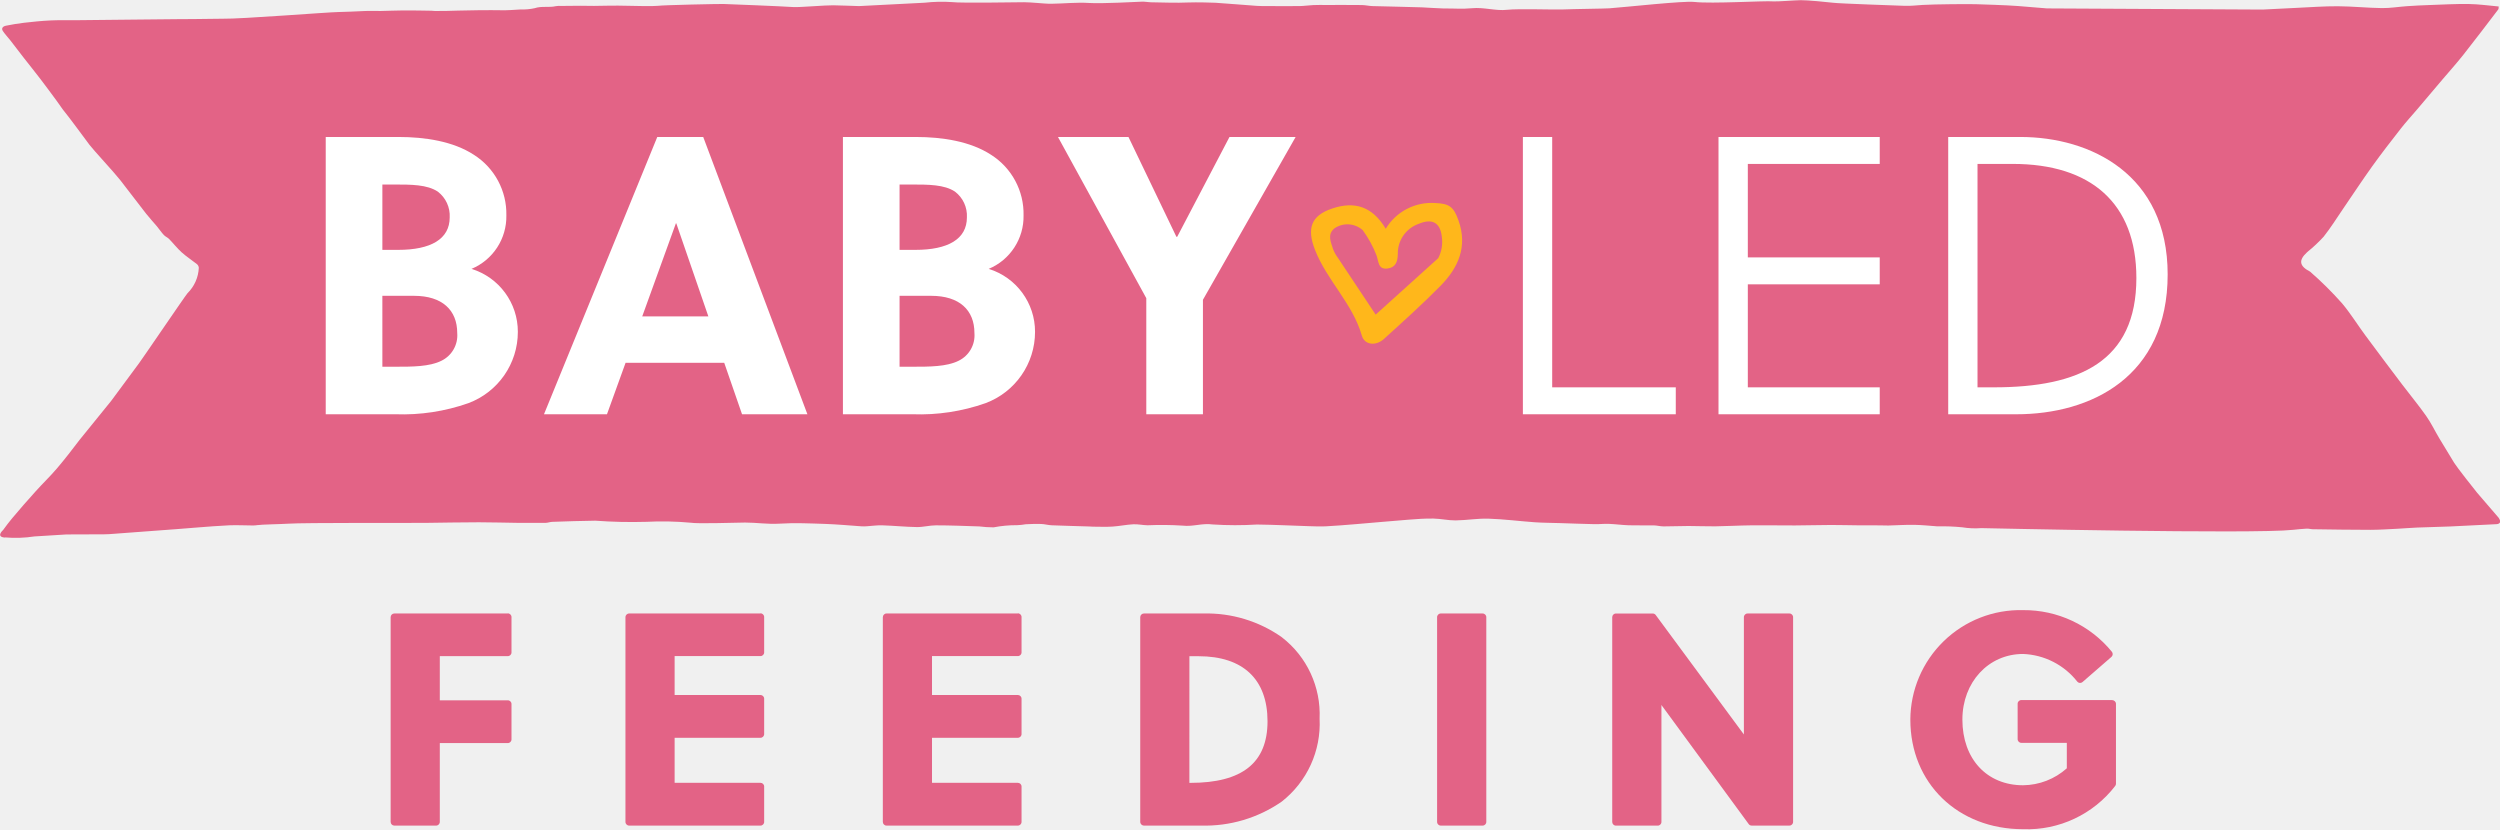
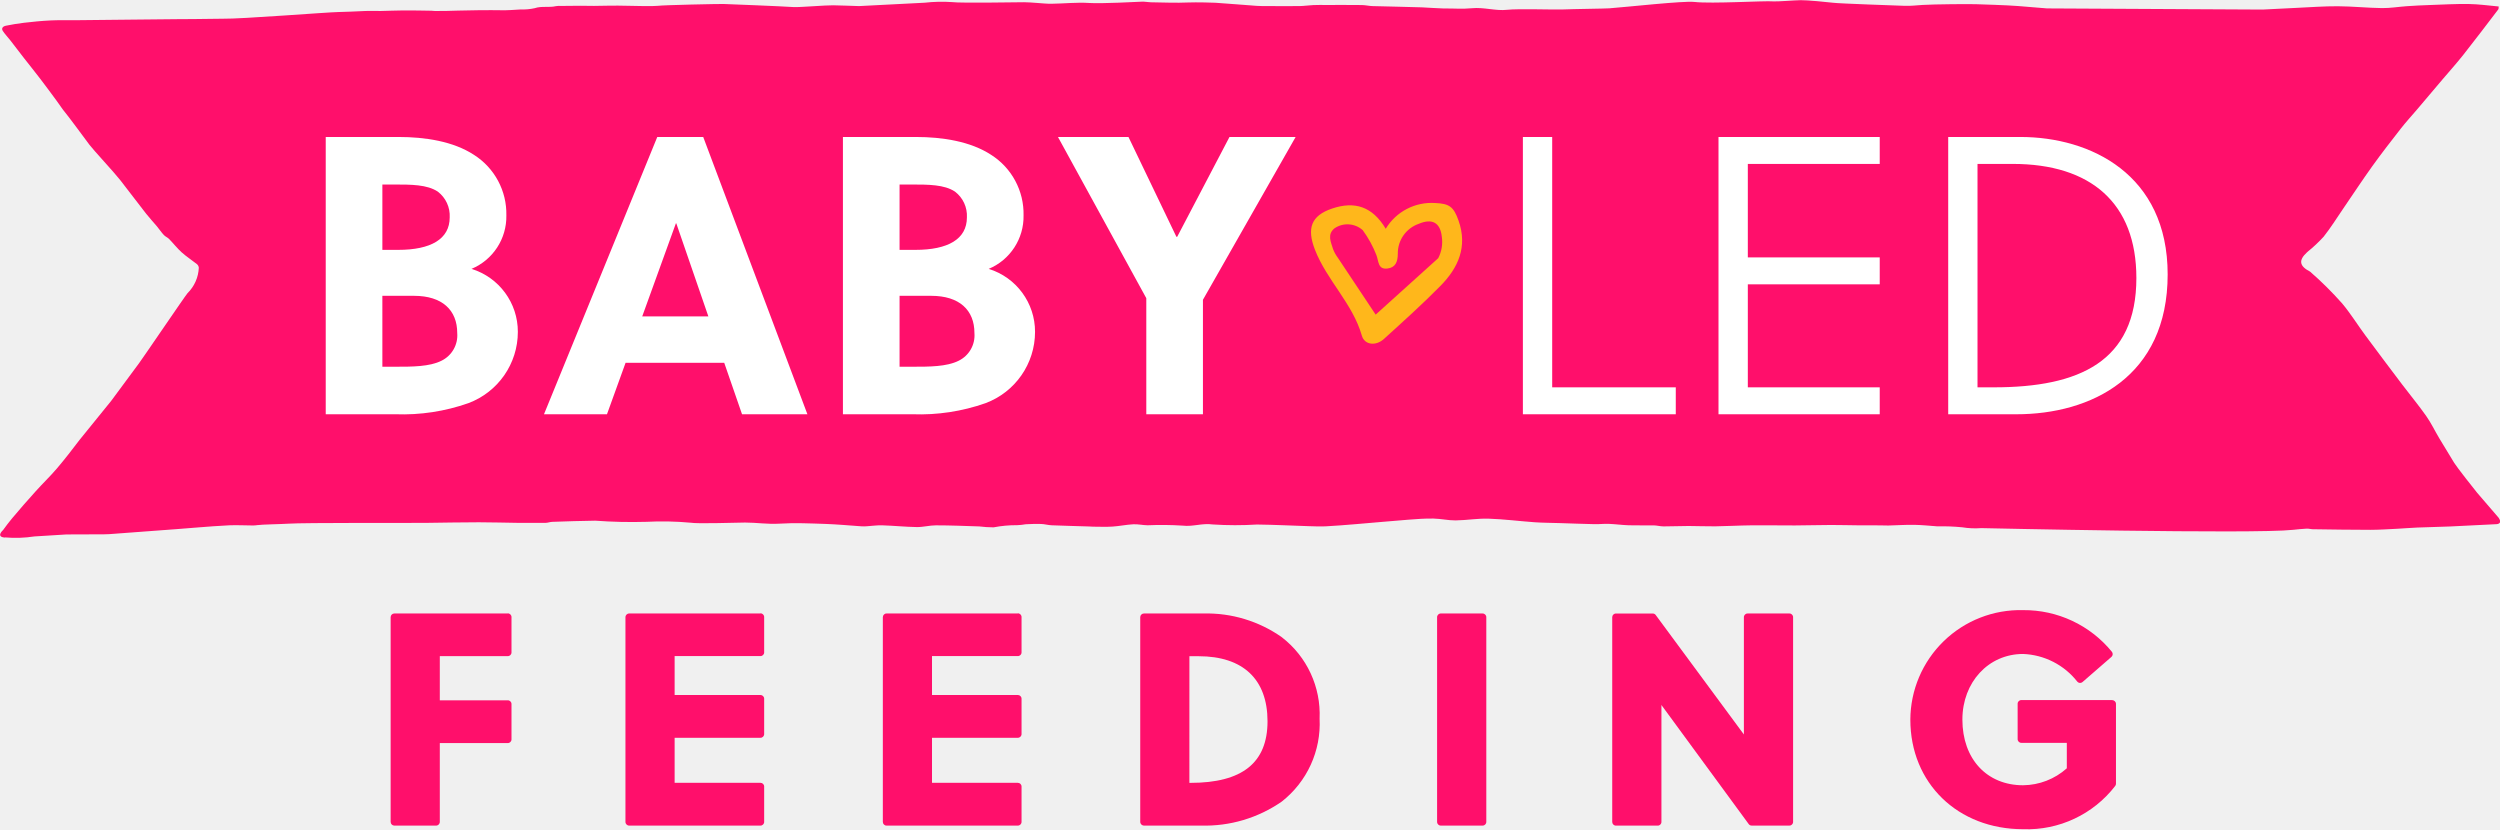
<svg xmlns="http://www.w3.org/2000/svg" width="270.484" height="89.697" viewBox="0 0 270.484 89.697">
  <g id="Group_161" data-name="Group 161" transform="translate(-395.516 -12689.667)">
-     <path id="Path_69" data-name="Path 69" d="M396.057,12747.811a13.322,13.322,0,0,0,3.181-.105l3.476-.215c1.077-.01,2.154-.007,3.232-.012.461,0,.923.012,1.379-.02,1.534-.105,3.066-.228,4.6-.343.926-.069,1.851-.135,2.774-.206.72-.055,1.44-.12,2.159-.172,1.157-.085,2.313-.188,3.473-.237.842-.032,1.688.014,2.535.019a2.822,2.822,0,0,0,.489-.038c.452-.073,2.688-.107,3.348-.156,1.564-.117,13.964-.073,14.743-.085,1.965-.025,3.926-.064,5.889-.067,1.443,0,2.885.049,4.324.065q1.432.016,2.863,0c.246,0,.49-.1.735-.111,1.553-.051,3.109-.109,4.662-.127a53.613,53.613,0,0,0,5.532.124,33.139,33.139,0,0,1,4.751.093c.9.144,4.861-.015,5.926-.015,1.232,0,2.454.2,3.712.121,1.655-.106,3.33-.026,4.994.029,1.308.046,2.612.172,3.913.26a4.508,4.508,0,0,0,.551-.008c.57-.034,1.138-.125,1.706-.1,1.232.039,2.464.168,3.7.187.687.013,1.374-.186,2.062-.186,1.566,0,3.13.067,4.7.117a13,13,0,0,0,1.549.1,12.947,12.947,0,0,1,2.553-.235,6.575,6.575,0,0,0,.931-.1c.55-.028,1.1-.049,1.655-.031.381.013.756.124,1.136.142,1.34.054,2.682.086,4.021.128.157.007.317.023.476.023.692,0,1.389.037,2.079-.009.755-.047,1.506-.21,2.261-.25.512-.026,1.035.1,1.551.107a35.7,35.7,0,0,1,3.787.038c1.108.136,2.117-.289,3.261-.126a37.708,37.708,0,0,0,4.792.007c1.875.024,3.746.121,5.617.179.611.018,1.222.045,1.829.016,1.082-.058,2.161-.146,3.241-.235,1.911-.158,3.825-.337,5.739-.486.883-.069,1.769-.135,2.654-.119.8.015,1.607.206,2.409.2,1.184-.015,2.371-.225,3.551-.189,1.679.054,3.349.271,5.027.391.906.061,1.814.059,2.72.09,1.24.038,2.479.088,3.722.114.517.014,1.034-.054,1.551-.032.723.027,1.44.13,2.165.153.9.026,1.8,0,2.7.011.358.007.712.11,1.068.11.9,0,1.8-.042,2.7-.044.96,0,1.918.049,2.88.037,1.289-.016,2.582-.095,3.875-.107,1.581-.018,3.163.016,4.747.011,1.3-.007,2.595-.045,3.9-.05.965,0,1.933.028,2.9.036.827.007,1.656,0,2.482.006.279,0,.557.022.834.016.93-.022,1.861-.089,2.789-.074.841.015,1.683.1,2.522.165a21.805,21.805,0,0,1,2.667.1,8.714,8.714,0,0,0,2.077.09s29.407.662,33.724.185c.486-.054.986-.1,1.483-.129.213-.011.434.063.648.065,2.075.03,4.152.065,6.227.065.973,0,1.952-.07,2.926-.117.717-.036,1.435-.1,2.149-.13,1.194-.049,2.387-.067,3.579-.118,1.646-.072,3.292-.165,4.936-.245,0,0,.8.032.287-.709-.771-.9-1.546-1.789-2.314-2.689-.257-.3-2.223-2.809-2.478-3.229-.537-.9-1.094-1.786-1.632-2.687-.477-.8-.871-1.638-1.409-2.4-.8-1.141-1.707-2.225-2.551-3.343q-2.016-2.657-4-5.336c-.854-1.154-1.607-2.377-2.53-3.484a37.738,37.738,0,0,0-3.478-3.45c-1.165-.6-1.269-1.229-.334-2.087.034-.029.066-.06.1-.089a15.661,15.661,0,0,0,1.7-1.6c.757-.954,1.4-1.983,2.081-2.985,1.059-1.546,2.083-3.107,3.173-4.629.995-1.386,2.045-2.738,3.1-4.088.569-.725,1.2-1.412,1.8-2.117l2.692-3.18c.756-.892,1.544-1.764,2.267-2.679,1.282-1.623,2.525-3.268,3.778-4.909.06-.081.034-.214.05-.324-1.111-.1-2.167-.252-3.23-.267-1.4-.021-2.806.059-4.208.109-.832.026-1.663.07-2.489.126-.9.062-1.8.218-2.7.207-1.595-.022-3.184-.191-4.778-.2-1.506-.007-3.012.108-4.518.178q-1.81.083-3.62.181l-23.321-.125q-1.548-.127-3.1-.255c-1.2-.1-4.244-.187-4.568-.2-.679-.028-4.564,0-5.823.081-.627.039-1.26.116-1.883.095-.786-.029-7.091-.243-7.743-.33-.527-.072-2.877-.29-3.526-.281-.619.007-2.593.164-2.958.131-.989-.087-6.643.276-8.564.059-1.156-.134-7.313.552-9.2.69-.449.035-3.846.073-5.089.125-.851.034-4.8-.1-5.972.036-1.207.14-2.51-.3-3.818-.169-1,.1-2.023.011-3.037.025-.375,0-1.945-.106-2.355-.122-1.785-.06-3.571-.084-5.357-.136-.38-.012-.76-.109-1.14-.113-1.287-.017-2.582-.007-3.874-.007-.459,0-.92-.01-1.379.011-.5.022-.988.1-1.485.107-1.123.018-2.244,0-3.367,0-.41,0-.821.01-1.229-.02-1.506-.108-3.01-.237-4.515-.339-.187-.015-2.1-.065-2.9-.03-1.361.061-2.733,0-4.1-.021-.309-.007-.618-.079-.923-.067-.547.017-4.348.23-5.718.143-1.354-.089-2.723.066-4.087.083-.54.01-1.08-.06-1.623-.092-.448-.029-.9-.075-1.348-.073-.3,0-6.977.108-7.753-.011a16.629,16.629,0,0,0-3.016.064c-.431.018-7,.368-7.091.365-.927-.028-1.858-.069-2.786-.086-.8-.016-3.714.234-4.289.192-1.235-.086-7.033-.317-7.585-.334-.422-.014-6.6.116-7.111.2-.307.052-2.653.021-3.379-.007-.973-.042-3.321.016-3.524.015-.5-.006-.994-.018-1.491-.015-.687,0-1.371.011-2.059.019a2.428,2.428,0,0,0-.554.02c-.757.181-1.552-.034-2.32.225a5.8,5.8,0,0,1-1.477.133c-.718.038-1.438.107-2.154.087-.973-.027-4.109.011-4.611.038-.843.044-1.694.035-2.542.044-.123,0-.249-.026-.373-.029-1.005-.015-2.015-.038-3.024-.032-.819,0-1.635.049-2.455.059-.594.013-1.192-.029-1.786.006-.53.031-2.431.106-2.851.11-1.03.011-10.574.762-12.425.721-.413-.009-3.364.057-4.424.043-.745-.008-9.724.113-11.545.119-.913.006-1.83-.02-2.742.026-.949.046-1.892.142-2.833.251-.656.076-1.3.188-1.951.317-.322.063-.537.273-.335.577.23.35.537.658.8,1,.5.64.986,1.287,1.486,1.929.59.758,1.2,1.506,1.781,2.269.606.79,1.192,1.593,1.783,2.394.3.4.56.829.886,1.215.31.364,2.049,2.715,2.637,3.507.378.51,2.677,2.988,3.313,3.8.947,1.213,1.867,2.44,2.814,3.65.368.471.784.909,1.17,1.37.253.309.475.641.747.937.155.167.406.26.565.425.47.482.878,1.014,1.379,1.463s1.1.834,1.638,1.264a.568.568,0,0,1,.2.388,4.1,4.1,0,0,1-1.219,2.75c-.284.325-4.776,6.943-5.235,7.563-1.011,1.366-2.015,2.737-3.034,4.1l-3.41,4.208c-.791,1.047-1.6,2.088-2.453,3.092-.723.847-1.539,1.628-2.284,2.457-.88.973-1.745,1.96-2.582,2.961-.328.389-.627.795-.957,1.244,0,0-.852.751.22.82" fill="#e36386" fill-rule="evenodd" />
+     <path id="Path_69" data-name="Path 69" d="M396.057,12747.811a13.322,13.322,0,0,0,3.181-.105l3.476-.215c1.077-.01,2.154-.007,3.232-.012.461,0,.923.012,1.379-.02,1.534-.105,3.066-.228,4.6-.343.926-.069,1.851-.135,2.774-.206.72-.055,1.44-.12,2.159-.172,1.157-.085,2.313-.188,3.473-.237.842-.032,1.688.014,2.535.019a2.822,2.822,0,0,0,.489-.038c.452-.073,2.688-.107,3.348-.156,1.564-.117,13.964-.073,14.743-.085,1.965-.025,3.926-.064,5.889-.067,1.443,0,2.885.049,4.324.065q1.432.016,2.863,0c.246,0,.49-.1.735-.111,1.553-.051,3.109-.109,4.662-.127a53.613,53.613,0,0,0,5.532.124,33.139,33.139,0,0,1,4.751.093c.9.144,4.861-.015,5.926-.015,1.232,0,2.454.2,3.712.121,1.655-.106,3.33-.026,4.994.029,1.308.046,2.612.172,3.913.26a4.508,4.508,0,0,0,.551-.008c.57-.034,1.138-.125,1.706-.1,1.232.039,2.464.168,3.7.187.687.013,1.374-.186,2.062-.186,1.566,0,3.13.067,4.7.117a13,13,0,0,0,1.549.1,12.947,12.947,0,0,1,2.553-.235,6.575,6.575,0,0,0,.931-.1c.55-.028,1.1-.049,1.655-.031.381.013.756.124,1.136.142,1.34.054,2.682.086,4.021.128.157.007.317.023.476.023.692,0,1.389.037,2.079-.009.755-.047,1.506-.21,2.261-.25.512-.026,1.035.1,1.551.107a35.7,35.7,0,0,1,3.787.038c1.108.136,2.117-.289,3.261-.126a37.708,37.708,0,0,0,4.792.007c1.875.024,3.746.121,5.617.179.611.018,1.222.045,1.829.016,1.082-.058,2.161-.146,3.241-.235,1.911-.158,3.825-.337,5.739-.486.883-.069,1.769-.135,2.654-.119.8.015,1.607.206,2.409.2,1.184-.015,2.371-.225,3.551-.189,1.679.054,3.349.271,5.027.391.906.061,1.814.059,2.72.09,1.24.038,2.479.088,3.722.114.517.014,1.034-.054,1.551-.032.723.027,1.44.13,2.165.153.9.026,1.8,0,2.7.011.358.007.712.11,1.068.11.9,0,1.8-.042,2.7-.044.96,0,1.918.049,2.88.037,1.289-.016,2.582-.095,3.875-.107,1.581-.018,3.163.016,4.747.011,1.3-.007,2.595-.045,3.9-.05.965,0,1.933.028,2.9.036.827.007,1.656,0,2.482.006.279,0,.557.022.834.016.93-.022,1.861-.089,2.789-.074.841.015,1.683.1,2.522.165a21.805,21.805,0,0,1,2.667.1,8.714,8.714,0,0,0,2.077.09s29.407.662,33.724.185c.486-.054.986-.1,1.483-.129.213-.011.434.063.648.065,2.075.03,4.152.065,6.227.065.973,0,1.952-.07,2.926-.117.717-.036,1.435-.1,2.149-.13,1.194-.049,2.387-.067,3.579-.118,1.646-.072,3.292-.165,4.936-.245,0,0,.8.032.287-.709-.771-.9-1.546-1.789-2.314-2.689-.257-.3-2.223-2.809-2.478-3.229-.537-.9-1.094-1.786-1.632-2.687-.477-.8-.871-1.638-1.409-2.4-.8-1.141-1.707-2.225-2.551-3.343q-2.016-2.657-4-5.336c-.854-1.154-1.607-2.377-2.53-3.484a37.738,37.738,0,0,0-3.478-3.45c-1.165-.6-1.269-1.229-.334-2.087.034-.029.066-.06.1-.089a15.661,15.661,0,0,0,1.7-1.6c.757-.954,1.4-1.983,2.081-2.985,1.059-1.546,2.083-3.107,3.173-4.629.995-1.386,2.045-2.738,3.1-4.088.569-.725,1.2-1.412,1.8-2.117l2.692-3.18c.756-.892,1.544-1.764,2.267-2.679,1.282-1.623,2.525-3.268,3.778-4.909.06-.081.034-.214.05-.324-1.111-.1-2.167-.252-3.23-.267-1.4-.021-2.806.059-4.208.109-.832.026-1.663.07-2.489.126-.9.062-1.8.218-2.7.207-1.595-.022-3.184-.191-4.778-.2-1.506-.007-3.012.108-4.518.178q-1.81.083-3.62.181l-23.321-.125q-1.548-.127-3.1-.255c-1.2-.1-4.244-.187-4.568-.2-.679-.028-4.564,0-5.823.081-.627.039-1.26.116-1.883.095-.786-.029-7.091-.243-7.743-.33-.527-.072-2.877-.29-3.526-.281-.619.007-2.593.164-2.958.131-.989-.087-6.643.276-8.564.059-1.156-.134-7.313.552-9.2.69-.449.035-3.846.073-5.089.125-.851.034-4.8-.1-5.972.036-1.207.14-2.51-.3-3.818-.169-1,.1-2.023.011-3.037.025-.375,0-1.945-.106-2.355-.122-1.785-.06-3.571-.084-5.357-.136-.38-.012-.76-.109-1.14-.113-1.287-.017-2.582-.007-3.874-.007-.459,0-.92-.01-1.379.011-.5.022-.988.1-1.485.107-1.123.018-2.244,0-3.367,0-.41,0-.821.01-1.229-.02-1.506-.108-3.01-.237-4.515-.339-.187-.015-2.1-.065-2.9-.03-1.361.061-2.733,0-4.1-.021-.309-.007-.618-.079-.923-.067-.547.017-4.348.23-5.718.143-1.354-.089-2.723.066-4.087.083-.54.01-1.08-.06-1.623-.092-.448-.029-.9-.075-1.348-.073-.3,0-6.977.108-7.753-.011a16.629,16.629,0,0,0-3.016.064c-.431.018-7,.368-7.091.365-.927-.028-1.858-.069-2.786-.086-.8-.016-3.714.234-4.289.192-1.235-.086-7.033-.317-7.585-.334-.422-.014-6.6.116-7.111.2-.307.052-2.653.021-3.379-.007-.973-.042-3.321.016-3.524.015-.5-.006-.994-.018-1.491-.015-.687,0-1.371.011-2.059.019a2.428,2.428,0,0,0-.554.02c-.757.181-1.552-.034-2.32.225a5.8,5.8,0,0,1-1.477.133c-.718.038-1.438.107-2.154.087-.973-.027-4.109.011-4.611.038-.843.044-1.694.035-2.542.044-.123,0-.249-.026-.373-.029-1.005-.015-2.015-.038-3.024-.032-.819,0-1.635.049-2.455.059-.594.013-1.192-.029-1.786.006-.53.031-2.431.106-2.851.11-1.03.011-10.574.762-12.425.721-.413-.009-3.364.057-4.424.043-.745-.008-9.724.113-11.545.119-.913.006-1.83-.02-2.742.026-.949.046-1.892.142-2.833.251-.656.076-1.3.188-1.951.317-.322.063-.537.273-.335.577.23.35.537.658.8,1,.5.64.986,1.287,1.486,1.929.59.758,1.2,1.506,1.781,2.269.606.79,1.192,1.593,1.783,2.394.3.4.56.829.886,1.215.31.364,2.049,2.715,2.637,3.507.378.51,2.677,2.988,3.313,3.8.947,1.213,1.867,2.44,2.814,3.65.368.471.784.909,1.17,1.37.253.309.475.641.747.937.155.167.406.26.565.425.47.482.878,1.014,1.379,1.463s1.1.834,1.638,1.264a.568.568,0,0,1,.2.388,4.1,4.1,0,0,1-1.219,2.75c-.284.325-4.776,6.943-5.235,7.563-1.011,1.366-2.015,2.737-3.034,4.1l-3.41,4.208c-.791,1.047-1.6,2.088-2.453,3.092-.723.847-1.539,1.628-2.284,2.457-.88.973-1.745,1.96-2.582,2.961-.328.389-.627.795-.957,1.244,0,0-.852.751.22.82" fill="#ff0f6b" fill-rule="evenodd" />
    <path id="Path_70" data-name="Path 70" d="M438.644,12704.487c2.871,0,5.914.471,8.143,1.928a7.568,7.568,0,0,1,3.514,6.558,6.143,6.143,0,0,1-3.771,5.785,7.112,7.112,0,0,1,5.014,6.816,8.231,8.231,0,0,1-5.357,7.713,21.425,21.425,0,0,1-7.886,1.2h-7.543v-30Zm-1.758,12.214H438.6c3.514,0,5.571-1.157,5.571-3.513a3.285,3.285,0,0,0-1.285-2.786c-1.157-.772-2.872-.772-4.8-.772h-1.2Zm0,12.644H438.3c1.8,0,3.686,0,4.971-.644a3.058,3.058,0,0,0,1.715-3c0-2.485-1.629-4.028-4.672-4.028h-3.429Z" fill="#fff" />
    <path id="Path_71" data-name="Path 71" d="M475.8,12734.488l-1.928-5.571H463.2l-2.014,5.571h-6.815l12.257-30H471.6l11.272,30Zm-10.8-10.586h7.157l-3.471-10.071h-.043Z" fill="#fff" />
    <path id="Path_72" data-name="Path 72" d="M494.6,12704.487c2.872,0,5.915.471,8.143,1.928a7.567,7.567,0,0,1,3.515,6.558,6.145,6.145,0,0,1-3.771,5.785,7.113,7.113,0,0,1,5.014,6.816,8.232,8.232,0,0,1-5.358,7.713,21.42,21.42,0,0,1-7.885,1.2h-7.543v-30Zm-1.757,12.214h1.714c3.515,0,5.572-1.157,5.572-3.513a3.283,3.283,0,0,0-1.286-2.786c-1.157-.772-2.871-.772-4.8-.772h-1.2Zm0,12.644h1.415c1.8,0,3.686,0,4.971-.644a3.058,3.058,0,0,0,1.715-3c0-2.485-1.629-4.028-4.673-4.028h-3.428Z" fill="#fff" />
    <path id="Path_73" data-name="Path 73" d="M519.538,12734.488v-12.559l-9.558-17.442h7.629l5.186,10.8h.085l5.658-10.8h7.157l-10.029,17.614v12.387Z" fill="#fff" />
    <path id="Path_74" data-name="Path 74" d="M560.282,12734.488v-30h3.171v27.087h13.372v2.914Z" fill="#fff" />
    <path id="Path_75" data-name="Path 75" d="M581.447,12734.488v-30h17.444v2.914H584.619v10.114h14.272v2.914H584.619v11.145h14.272v2.914Z" fill="#fff" />
    <path id="Path_76" data-name="Path 76" d="M606.3,12704.487h7.8c7.587,0,15.943,4.028,15.943,14.872,0,11.1-8.314,15.129-16.371,15.129H606.3Zm4.929,27.087c9.257,0,15.429-2.786,15.429-11.829,0-8.1-4.929-12.343-13.372-12.343H609.47v24.172Z" fill="#fff" />
    <path id="Path_77" data-name="Path 77" d="M551.123,12717.6a3.8,3.8,0,0,0,.389-2.309c-.161-1.551-1.057-2.018-2.489-1.412a3.379,3.379,0,0,0-2.273,3.228c0,.885-.252,1.5-1.107,1.611-1.072.141-.949-.812-1.217-1.472a11.73,11.73,0,0,0-1.475-2.68,2.485,2.485,0,0,0-3.047-.2c-.819.669-.393,1.477-.168,2.229a3.9,3.9,0,0,0,.531.967c1.332,2.013,2.673,4.021,4.087,6.146m1.089-9.291a5.794,5.794,0,0,1,5.326-2.786c1.57.061,2.027.41,2.555,1.912.994,2.822-.035,5.1-1.954,7.048-1.966,2-4.054,3.87-6.129,5.755-.863.783-2.09.655-2.382-.365-1-3.494-3.786-5.974-5.076-9.3-.89-2.3-.431-3.679,1.861-4.452,2.422-.817,4.356-.239,5.8,2.193" fill="#ffb71b" />
-     <path id="Path_78" data-name="Path 78" d="M450.454,12756.042H438.176a.4.4,0,0,0-.395.4v22.15a.4.4,0,0,0,.395.4H442.7a.4.4,0,0,0,.4-.4v-8.528h7.357a.4.4,0,0,0,.4-.4v-3.829a.4.4,0,0,0-.4-.4H443.1v-4.778h7.357a.4.4,0,0,0,.4-.4v-3.828a.4.4,0,0,0-.4-.4" fill="#e36386" />
-     <path id="Path_79" data-name="Path 79" d="M477.794,12756.042H463.586a.4.4,0,0,0-.4.4v22.15a.4.4,0,0,0,.4.4h14.208a.4.4,0,0,0,.4-.4v-3.829a.4.4,0,0,0-.4-.4h-9.288v-4.873h9.288a.4.4,0,0,0,.4-.4v-3.829a.4.4,0,0,0-.4-.4h-9.288v-4.209h9.288a.4.4,0,0,0,.4-.4v-3.828a.4.4,0,0,0-.4-.4" fill="#e36386" />
-     <path id="Path_80" data-name="Path 80" d="M505.641,12756.042H491.433a.4.4,0,0,0-.4.4v22.15a.4.4,0,0,0,.4.4h14.208a.4.4,0,0,0,.4-.4v-3.829a.4.4,0,0,0-.4-.4h-9.288v-4.873h9.288a.4.4,0,0,0,.4-.4v-3.829a.4.4,0,0,0-.4-.4h-9.288v-4.209h9.288a.4.4,0,0,0,.4-.4v-3.828a.4.4,0,0,0-.4-.4" fill="#e36386" />
-     <path id="Path_81" data-name="Path 81" d="M534.2,12758.609a14.127,14.127,0,0,0-8.461-2.567h-6.456a.4.4,0,0,0-.4.395v22.152a.4.4,0,0,0,.4.4h6.171a14.571,14.571,0,0,0,8.734-2.592,10.716,10.716,0,0,0,4.1-8.974,10.53,10.53,0,0,0-4.086-8.81m-10,2.053h1c4.806,0,7.452,2.5,7.452,7.041,0,4.481-2.727,6.661-8.338,6.661H524.2Z" fill="#e36386" />
-     <path id="Path_82" data-name="Path 82" d="M555.923,12756.042H551.4a.4.4,0,0,0-.4.4v22.15a.4.4,0,0,0,.4.4h4.525a.4.4,0,0,0,.4-.4v-22.15a.4.4,0,0,0-.4-.4" fill="#e36386" />
-     <path id="Path_83" data-name="Path 83" d="M589.118,12756.042h-4.525a.4.4,0,0,0-.4.4v12.689l-9.54-12.925a.394.394,0,0,0-.318-.161h-3.987a.4.4,0,0,0-.4.4v22.15a.4.4,0,0,0,.4.4h4.525a.4.4,0,0,0,.4-.4v-12.65l9.444,12.885a.4.4,0,0,0,.319.161h4.082a.4.4,0,0,0,.4-.4v-22.15a.4.4,0,0,0-.4-.4" fill="#e36386" />
-     <path id="Path_84" data-name="Path 84" d="M624.052,12765.409h-9.841a.4.4,0,0,0-.4.4v3.829a.4.4,0,0,0,.4.4h4.921v2.755a7.214,7.214,0,0,1-4.731,1.834c-3.928,0-6.567-2.855-6.567-7.105,0-4.049,2.823-7.1,6.567-7.1a7.843,7.843,0,0,1,5.87,3,.4.4,0,0,0,.272.137.408.408,0,0,0,.288-.1l3.133-2.723a.4.4,0,0,0,.039-.557,12.262,12.262,0,0,0-9.6-4.5,11.9,11.9,0,0,0-12.2,11.851c0,6.868,5.131,11.852,12.2,11.852a12.032,12.032,0,0,0,9.968-4.685.394.394,0,0,0,.079-.236v-8.639a.4.4,0,0,0-.4-.4" fill="#e36386" />
+     <path id="Path_78" data-name="Path 78" d="M450.454,12756.042H438.176a.4.4,0,0,0-.395.4v22.15a.4.4,0,0,0,.395.4H442.7a.4.4,0,0,0,.4-.4v-8.528h7.357a.4.4,0,0,0,.4-.4v-3.829a.4.4,0,0,0-.4-.4H443.1v-4.778h7.357a.4.4,0,0,0,.4-.4v-3.828a.4.4,0,0,0-.4-.4" fill="#ff0f6b" />
+     <path id="Path_79" data-name="Path 79" d="M477.794,12756.042H463.586a.4.4,0,0,0-.4.4v22.15a.4.4,0,0,0,.4.4h14.208a.4.4,0,0,0,.4-.4v-3.829a.4.4,0,0,0-.4-.4h-9.288v-4.873h9.288a.4.4,0,0,0,.4-.4v-3.829a.4.4,0,0,0-.4-.4h-9.288v-4.209h9.288a.4.4,0,0,0,.4-.4v-3.828a.4.4,0,0,0-.4-.4" fill="#ff0f6b" />
+     <path id="Path_80" data-name="Path 80" d="M505.641,12756.042H491.433a.4.4,0,0,0-.4.4v22.15a.4.4,0,0,0,.4.4h14.208a.4.4,0,0,0,.4-.4v-3.829a.4.4,0,0,0-.4-.4h-9.288v-4.873h9.288a.4.4,0,0,0,.4-.4v-3.829a.4.4,0,0,0-.4-.4h-9.288v-4.209h9.288a.4.4,0,0,0,.4-.4v-3.828a.4.4,0,0,0-.4-.4" fill="#ff0f6b" />
+     <path id="Path_81" data-name="Path 81" d="M534.2,12758.609a14.127,14.127,0,0,0-8.461-2.567h-6.456a.4.4,0,0,0-.4.395v22.152a.4.4,0,0,0,.4.4h6.171a14.571,14.571,0,0,0,8.734-2.592,10.716,10.716,0,0,0,4.1-8.974,10.53,10.53,0,0,0-4.086-8.81m-10,2.053h1c4.806,0,7.452,2.5,7.452,7.041,0,4.481-2.727,6.661-8.338,6.661H524.2Z" fill="#ff0f6b" />
+     <path id="Path_82" data-name="Path 82" d="M555.923,12756.042H551.4a.4.4,0,0,0-.4.4v22.15a.4.4,0,0,0,.4.4h4.525a.4.4,0,0,0,.4-.4v-22.15a.4.4,0,0,0-.4-.4" fill="#ff0f6b" />
+     <path id="Path_83" data-name="Path 83" d="M589.118,12756.042h-4.525a.4.4,0,0,0-.4.4v12.689l-9.54-12.925a.394.394,0,0,0-.318-.161h-3.987a.4.4,0,0,0-.4.4v22.15a.4.4,0,0,0,.4.4h4.525a.4.4,0,0,0,.4-.4v-12.65l9.444,12.885a.4.4,0,0,0,.319.161h4.082a.4.4,0,0,0,.4-.4v-22.15a.4.4,0,0,0-.4-.4" fill="#ff0f6b" />
+     <path id="Path_84" data-name="Path 84" d="M624.052,12765.409h-9.841a.4.4,0,0,0-.4.4v3.829a.4.4,0,0,0,.4.4h4.921v2.755a7.214,7.214,0,0,1-4.731,1.834c-3.928,0-6.567-2.855-6.567-7.105,0-4.049,2.823-7.1,6.567-7.1a7.843,7.843,0,0,1,5.87,3,.4.4,0,0,0,.272.137.408.408,0,0,0,.288-.1l3.133-2.723a.4.4,0,0,0,.039-.557,12.262,12.262,0,0,0-9.6-4.5,11.9,11.9,0,0,0-12.2,11.851c0,6.868,5.131,11.852,12.2,11.852a12.032,12.032,0,0,0,9.968-4.685.394.394,0,0,0,.079-.236v-8.639a.4.4,0,0,0-.4-.4" fill="#ff0f6b" />
  </g>
</svg>
